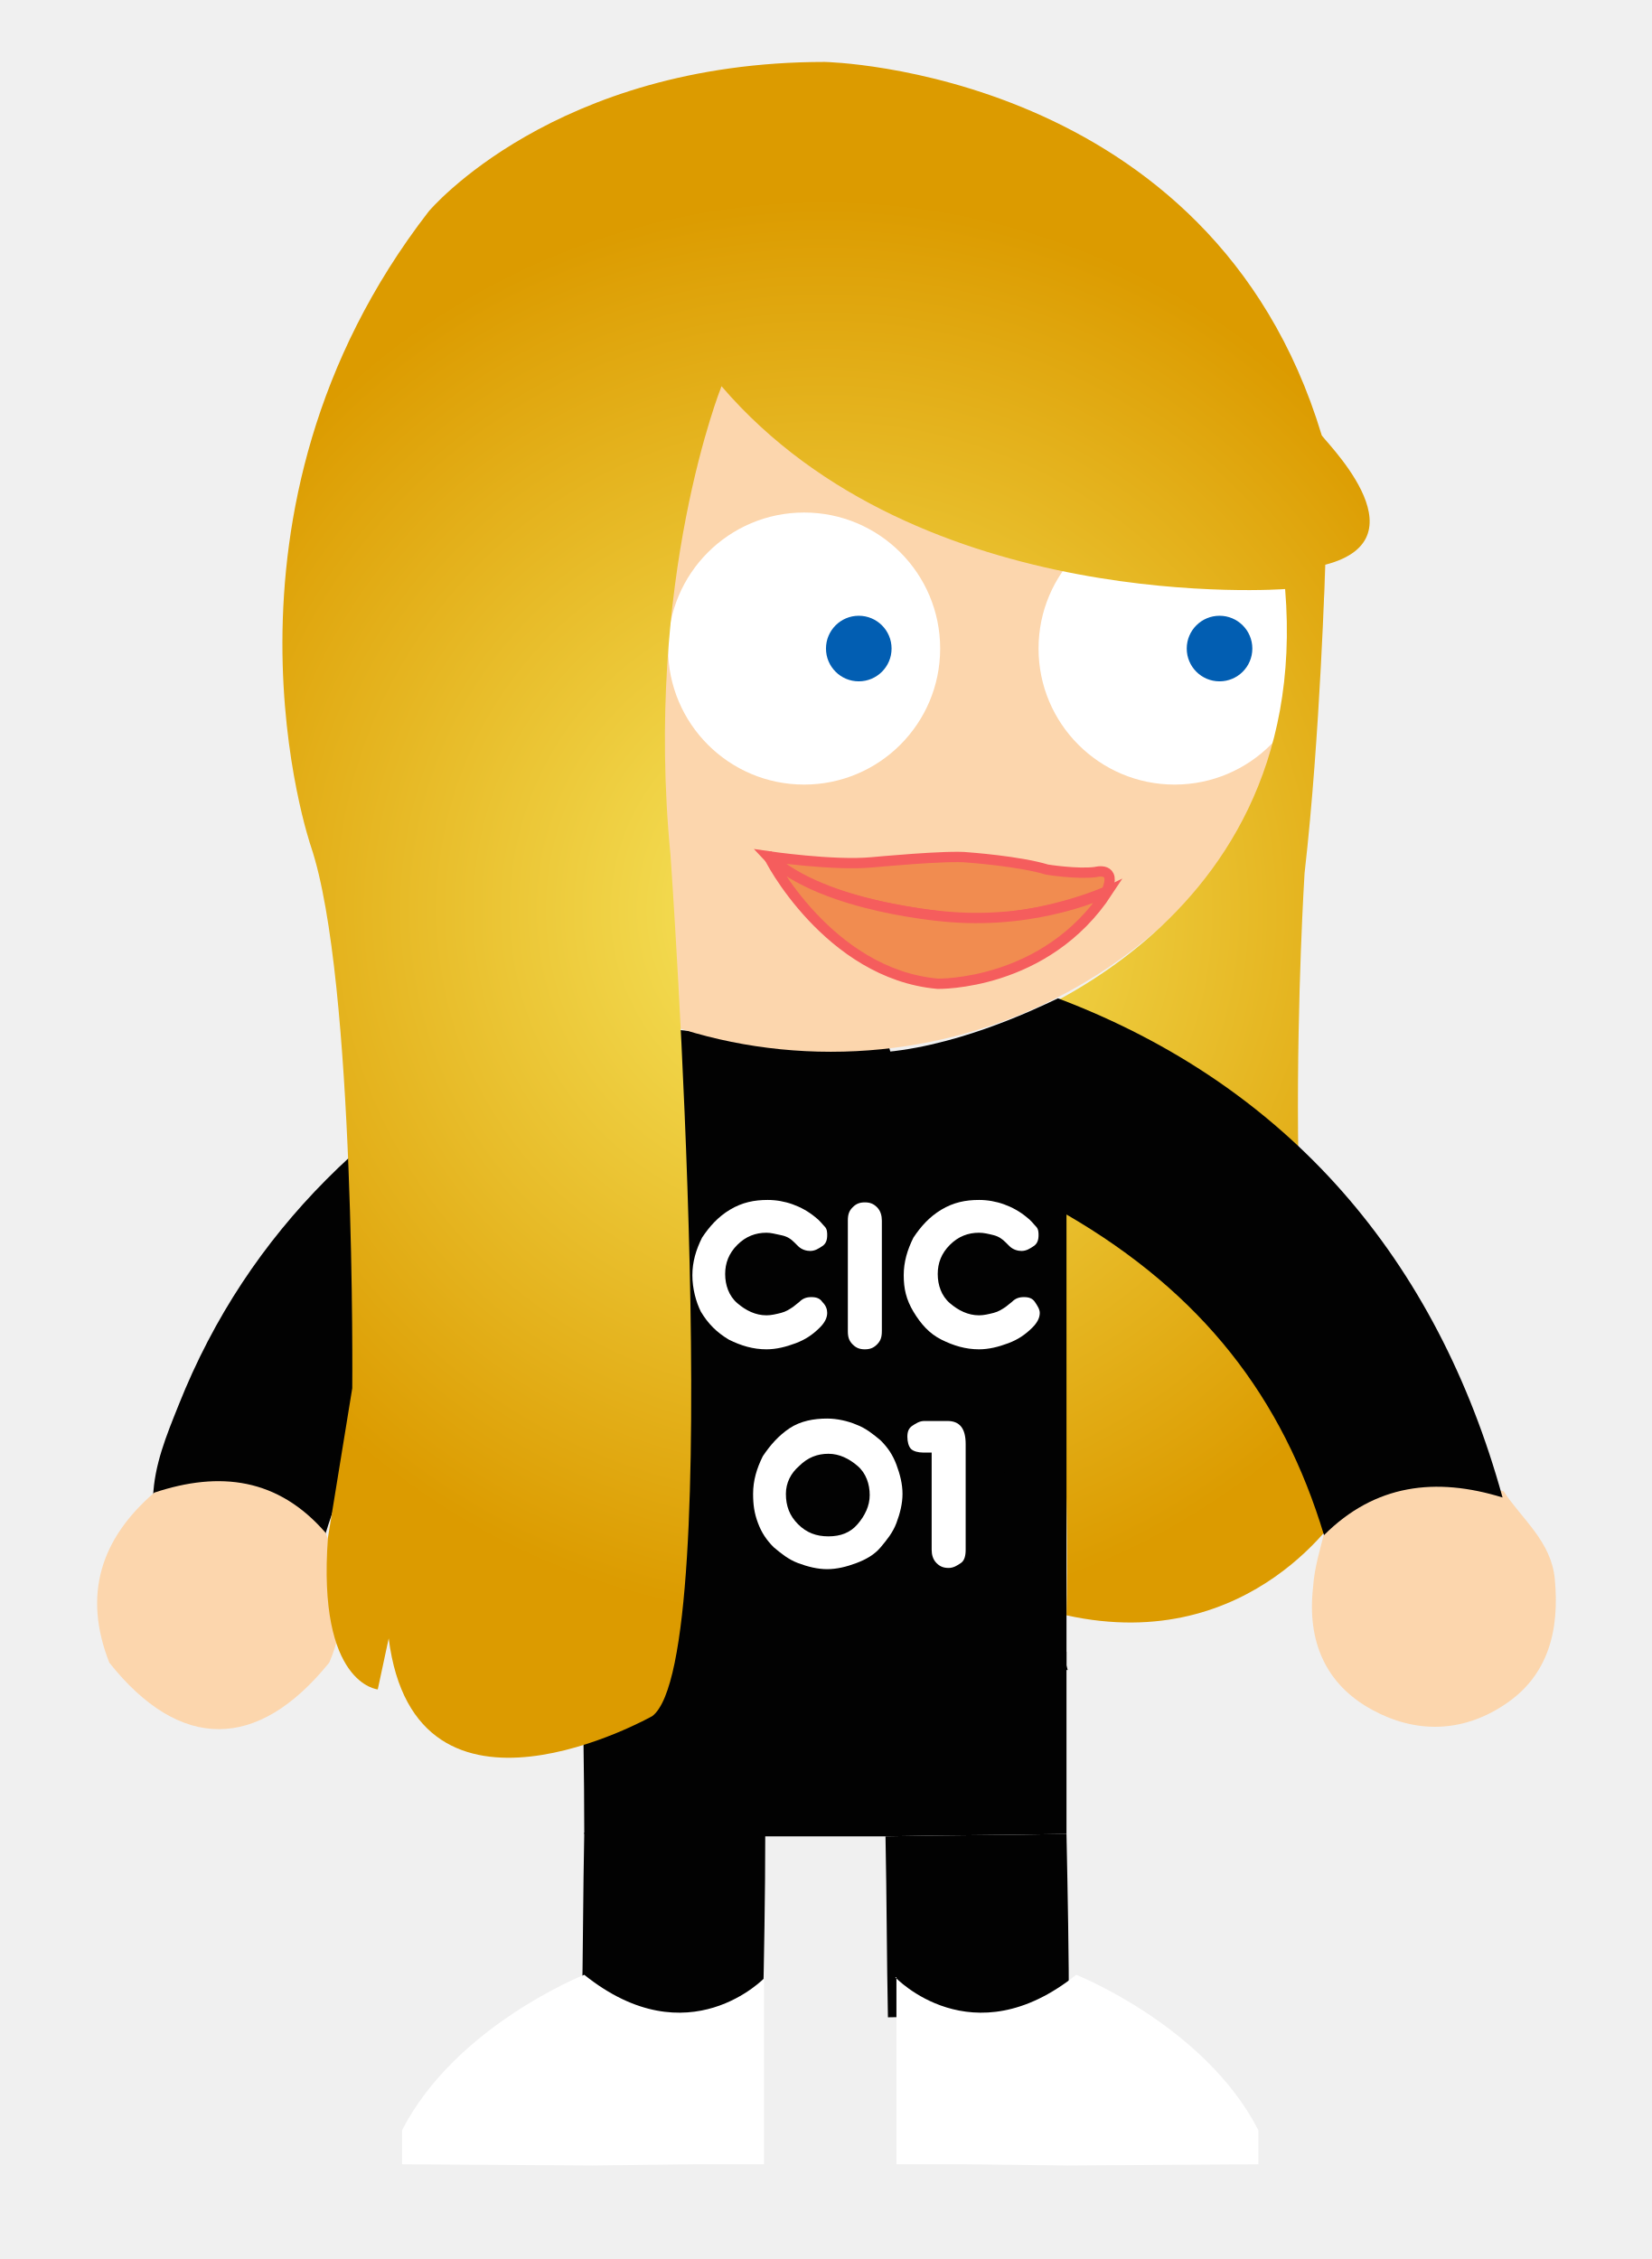
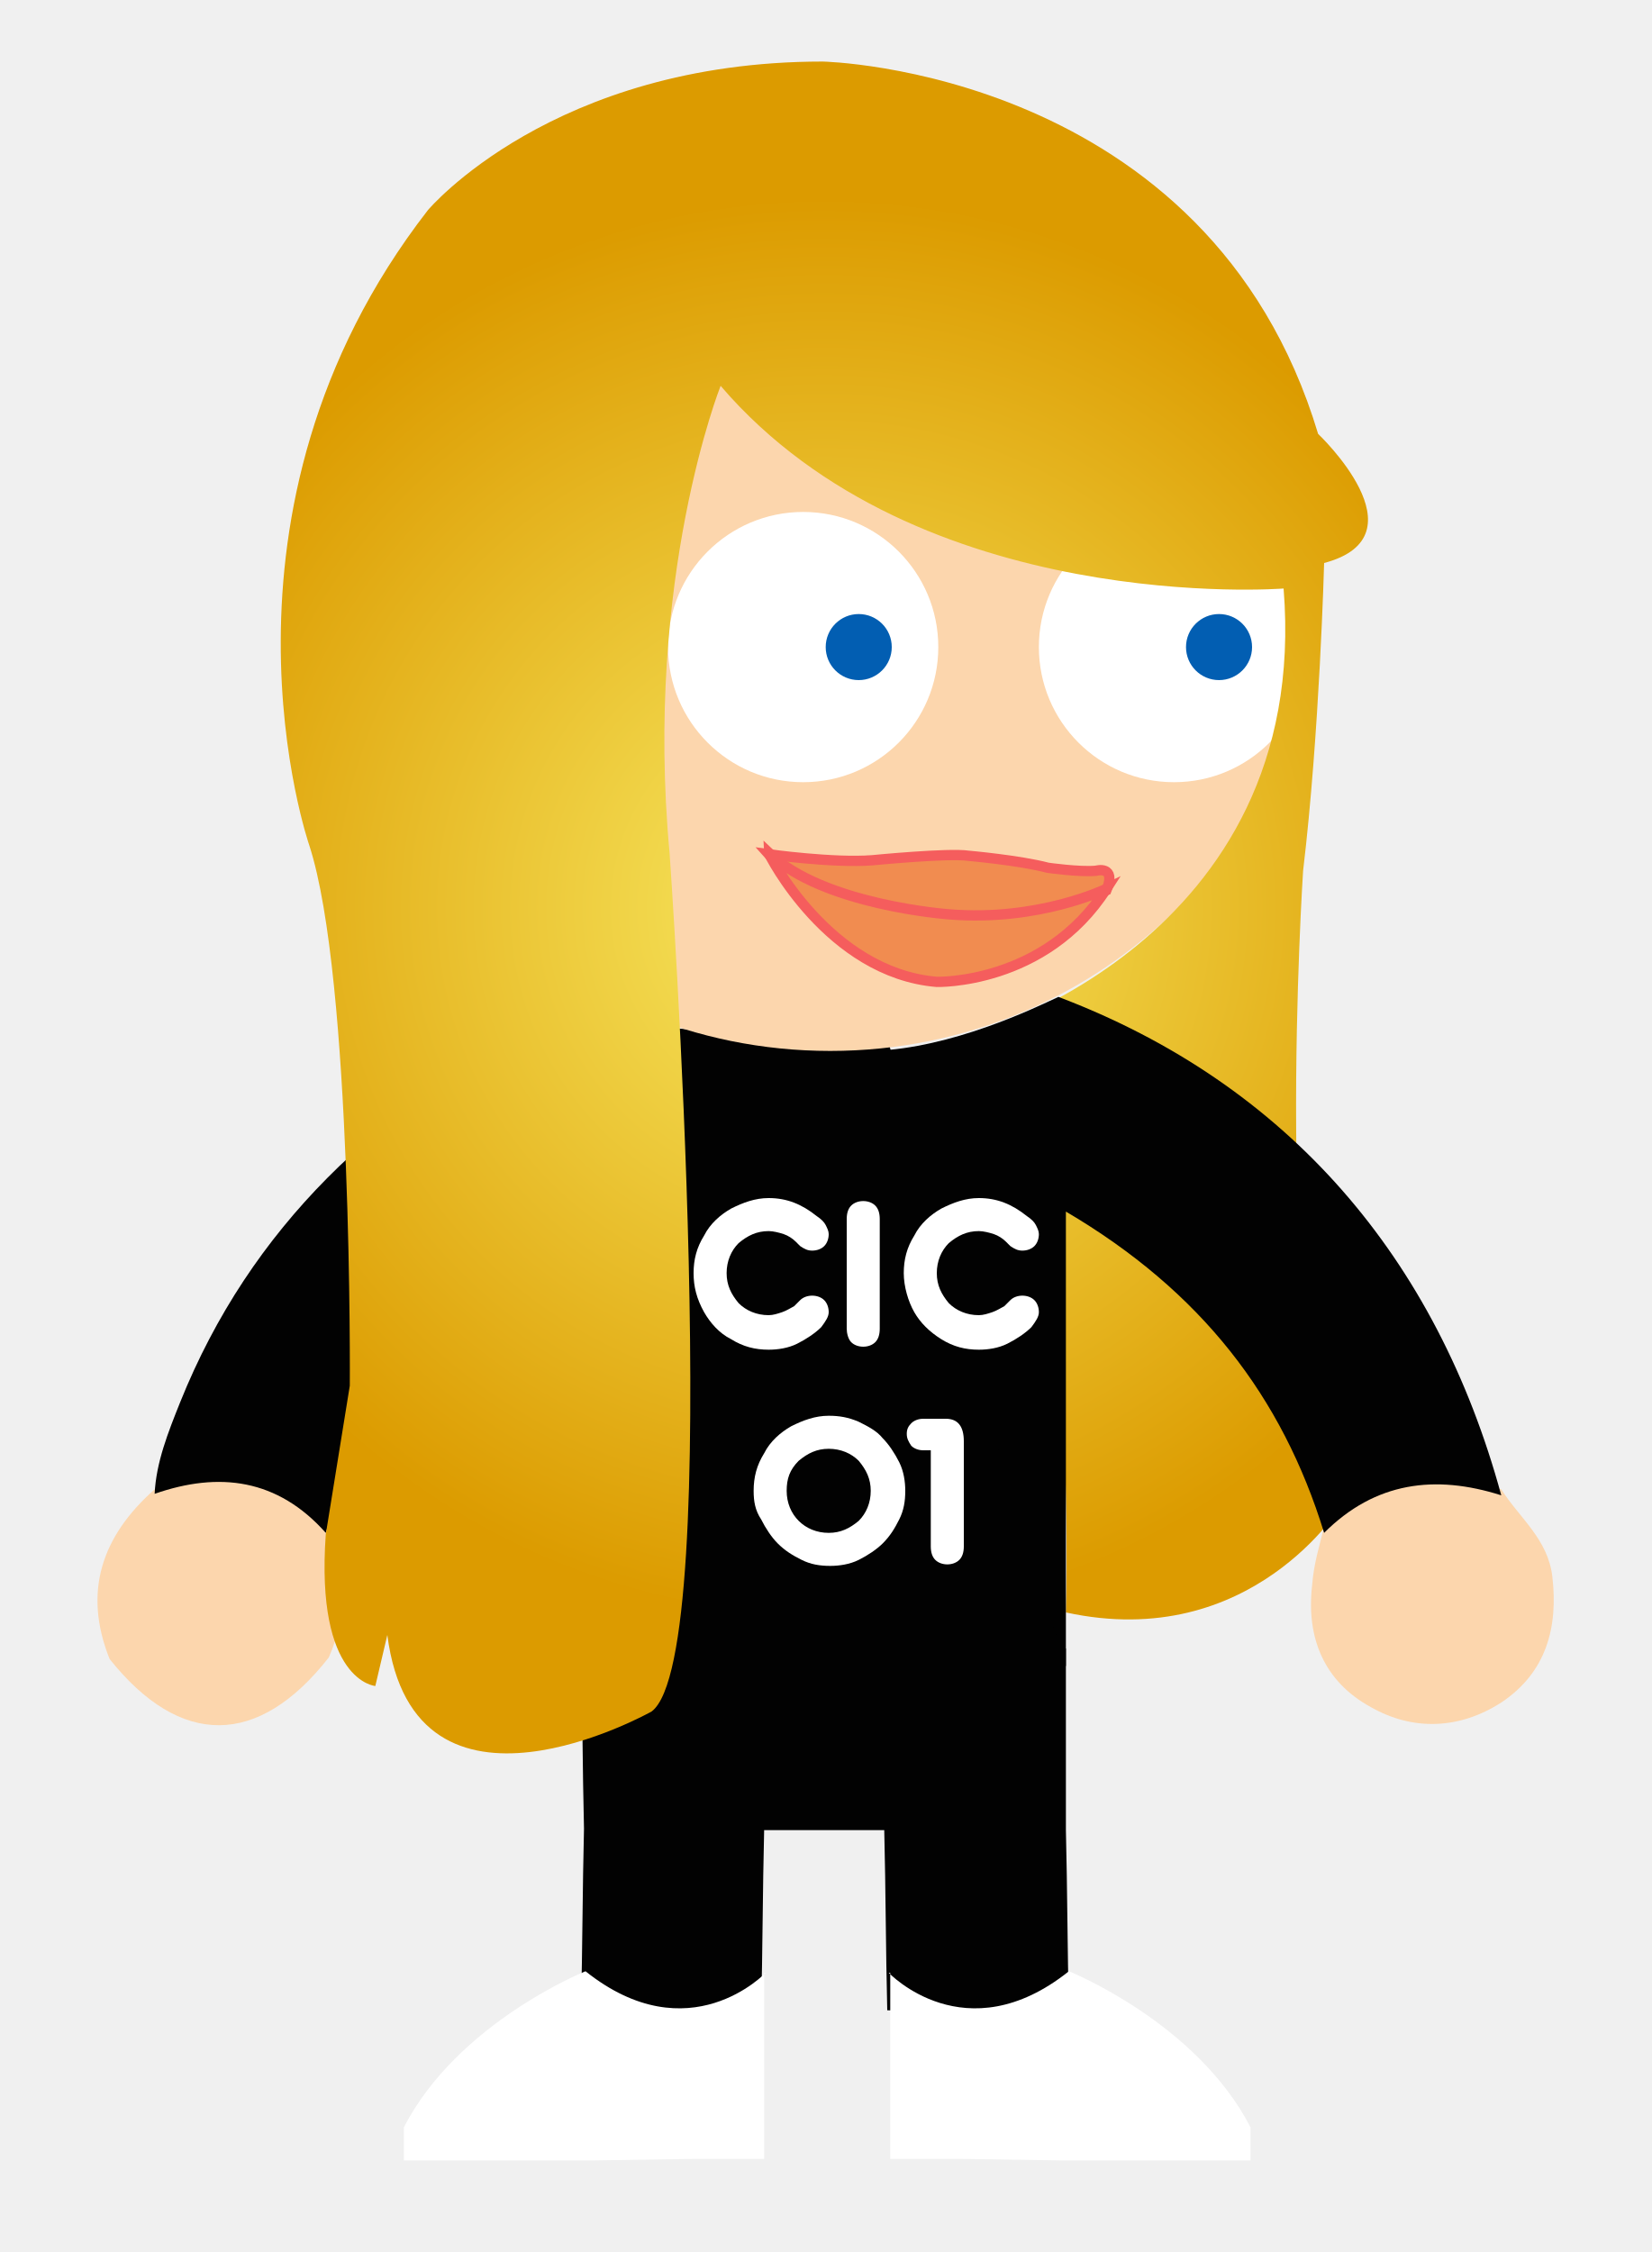
- <svg xmlns="http://www.w3.org/2000/svg" version="1.1" id="Layer_1" x="0px" y="0px" viewBox="0 0 136 186" enable-background="new 0 0 136 186" xml:space="preserve">
+ <svg xmlns="http://www.w3.org/2000/svg" version="1.1" id="Layer_1" x="0px" y="0px" viewBox="0 0 110 150" enable-background="new 0 0 110 150" xml:space="preserve">
  <g>
-     <path fill="#020202" d="M48,136.1C48,136.1,48,136,48,136.1C48,136,47.9,136,48,136.1C47.9,136,48,136.1,48,136.1z" />
-     <path fill="#020202" d="M72.9,85.2c-9.4,0.4-20.4-0.2-25.1-1.9c-0.3,0.1-0.7,0.2-1,0.3c-0.7,0.3-1.3,0.5-2,0.8c0,0,0.1-0.1,0.1-0.1   c-13.7,7-24.4,16.8-30.2,31.4c-1,2.5-2,4.9-2.1,7.6c5.4-1.8,10.2-1.2,14.1,3.3C30.1,115.3,37,106.8,48,100c0,13.1,0,25.3,0,37.5   c13.3,0,26.6,0,39.9,0" />
-   </g>
-   <path fill="#020202" d="M47.9,136c13.3,0,26.6,0,39.9,0c0,5,0,10,0,15c-5,0.1-9.9,0.1-14.9,0.2c-3.3,0-6.6,0-9.9,0  c-5-0.1-9.9-0.1-14.9-0.2C48.1,146,48,141,47.9,136z" />
-   <path fill="#FCD6AD" d="M109.1,125.9c4.2-4.2,9.2-4.8,14.7-3.1c1.5,2.3,3.9,4.1,4.2,7.2c0.4,4.2-0.5,8-4.2,10.4  c-3.5,2.3-7.3,2.3-10.8,0.4c-3.9-2.1-5.4-5.7-4.9-10.1C108.2,129.1,108.7,127.5,109.1,125.9z" />
-   <path fill="#FCD6AD" d="M9,136.9c-2.2-5.6-0.7-10.2,3.7-14c5.4-1.8,10.2-1.2,14.1,3.3c1.4,3.5,1.9,7.1,0.3,10.7  C21.2,144.2,14.8,144.2,9,136.9z" />
-   <path fill="#020202" d="M88,165.9c-5,0.1-9.9,0.1-14.9,0.2c-0.1-5-0.1-9.9-0.2-14.9c5-0.1,9.9-0.1,14.9-0.2  C87.9,155.9,88,160.9,88,165.9z" />
-   <path fill="#020202" d="M62.8,166c-5-0.1-9.9-0.1-14.9-0.2c0.1-5,0.1-9.9,0.2-14.9c5,0.1,9.9,0.1,14.9,0.2  C63,156.1,62.9,161.1,62.8,166z" />
-   <path fill="#020202" d="M68,87c4,0,8,0.1,12,0c4.4-0.1,2.8,3.2,3,5.3c0.2,2.2,0.7,4.9-3.1,4.7c-4.5-0.2-9,0-13.5,0  c-1.8,0-3.3,0-3.3,2.5c0,2.5,1.6,2.5,3.3,2.5c4.5,0,9,0.1,13.5,0c2.4-0.1,3.2,0.8,3.2,3.2c-0.1,6.2-0.1,12.3,0,18.5  c0,2.2-0.5,3.4-3,3.4c-8-0.1-16-0.1-24,0c-4.4,0-2.8-3.2-3-5.3c-0.2-2.2-0.7-4.9,3.1-4.7c4.5,0.2,9,0,13.5,0c1.8,0,3.3,0,3.3-2.5  c0-2.5-1.6-2.5-3.3-2.5c-4.5,0-9-0.1-13.5,0c-2.4,0.1-3.2-0.8-3.2-3.2c0.1-6.2,0.1-12.3,0-18.5c-0.1-2.7,1-3.5,3.6-3.4  C60.3,87.1,64.2,87,68,87z" />
-   <g>
-     <path fill="#ED2229" d="M42.4,81.8c-0.7,0.3-1.3,0.5-2,0.8C40.8,81.5,41.6,81.8,42.4,81.8z" />
-     <ellipse fill="#FCD6AD" cx="68.4" cy="46.3" rx="40.7" ry="40.3" />
-     <circle fill="#FFFFFF" cx="66.2" cy="53.4" r="11.2" />
-     <circle fill="#FFFFFF" cx="96.7" cy="53.4" r="11.2" />
-     <radialGradient id="SVGID_1_" cx="67.874" cy="74.935" r="58.672" gradientUnits="userSpaceOnUse">
-       <stop offset="0" style="stop-color:#F8E962" />
-       <stop offset="0.986" style="stop-color:#DC9C01" />
-       <stop offset="1" style="stop-color:#DC9B00" />
-     </radialGradient>
-     <path fill="url(#SVGID_1_)" d="M109.1,46.5c0,0-0.4,14-1.7,25.4c0,0-2.5,39.5,3.2,52.2c0,0-7.4,12.3-22.8,8.9   c0,0,1.2-39.5-7.9-47.6c0,0,28.3-7.7,25.9-36.9c0,0-30.1,2.3-46.4-16.7c0,0-6.4,15.9-4.2,38.6c0,0,4.7,66.2-1.5,70.9   c0,0-19.5,11-21.7-6.4l-0.9,4.2c0,0-5-0.4-4.1-12.5l2-12.3c0,0,0.3-33.6-3.4-44.6c0,0-9.5-27.5,9.7-52.3c0,0,10.3-12.3,32.6-12.3   c0,0,31.8,0.6,40.9,30.7C108.6,35.9,117.6,44.3,109.1,46.5z" />
-     <circle fill="#025EB2" cx="70.7" cy="53.4" r="2.7" />
-     <circle fill="#025EB2" cx="100.4" cy="53.4" r="2.7" />
-     <path fill="#F18C50" stroke="#F55D5D" stroke-width="0.849" stroke-miterlimit="10" d="M63.2,70.5c0,0,5.4,0.8,8.6,0.5   c0,0,6.3-0.6,7.9-0.4c0,0,4.2,0.3,6.5,1c0,0,2.5,0.4,4,0.2c0,0,1.8-0.5,0.9,1.6c0,0-5.1,2.3-11.3,2.3   C79.8,75.7,67.3,74.9,63.2,70.5z" />
-     <path fill="#F18C50" stroke="#F55D5D" stroke-width="0.849" stroke-miterlimit="10" d="M77.2,81c0,0,8.9,0.2,14-7.6   c0,0-5.5,2.7-13,2.1c0,0-10.4-0.7-14.9-5C63.2,70.5,68.2,80.2,77.2,81z" />
-   </g>
-   <path fill="#020202" d="M87.8,137.5c0-12.2,0-24.4,0-37.5c11.2,6.5,17.8,15.1,21.2,26.4c4.2-4.2,9.2-4.8,14.7-3.1  c-5.4-19.6-17.6-33.9-36.6-41.1c-2.1,1-8.8,4.2-15.3,4.5" />
-   <path fill="#FFFFFF" d="M63,162.8c0,0-6.3,6.7-14.9-0.2c0,0-10.6,4.2-15,12.8v2.8l15.7,0.1l8.3-0.1l5.8,0V162.8z" />
-   <path fill="#FFFFFF" d="M73.7,162.8c0,0,6.3,6.7,14.9-0.2c0,0,10.6,4.2,15,12.8v2.8l-15.7,0.1l-8.3-0.1l-5.8,0V162.8z" />
-   <g>
-     <path fill="#FFFFFF" d="M57,105c0-1.1,0.3-2.1,0.8-3.1c0.6-0.9,1.3-1.7,2.3-2.3c1-0.6,2-0.8,3.1-0.8c1.4,0,2.8,0.5,3.9,1.4   c0.4,0.3,0.6,0.6,0.8,0.8s0.2,0.5,0.2,0.7c0,0.4-0.1,0.7-0.4,0.9s-0.6,0.4-1,0.4c-0.3,0-0.7-0.1-1-0.4l-0.3-0.3   c-0.3-0.3-0.6-0.5-1.1-0.6s-0.8-0.2-1.2-0.2c-0.9,0-1.7,0.3-2.4,1s-1,1.5-1,2.4c0,0.9,0.3,1.8,1,2.4s1.5,1,2.4,1   c0.4,0,0.8-0.1,1.2-0.2s0.7-0.3,1-0.5l0.5-0.4c0.3-0.3,0.6-0.4,1-0.4c0.4,0,0.7,0.1,0.9,0.4c0.3,0.3,0.4,0.6,0.4,0.9   c0,0.4-0.2,0.8-0.6,1.2c-0.6,0.6-1.2,1-2,1.3s-1.6,0.5-2.4,0.5c-1.1,0-2.1-0.3-3.1-0.8c-1-0.6-1.7-1.3-2.3-2.3   C57.3,107.2,57,106.1,57,105z" />
-     <path fill="#FFFFFF" d="M69.8,109.6v-0.3v-8.5v-0.3c0-0.5,0.1-0.8,0.4-1.1s0.6-0.4,1-0.4s0.7,0.1,1,0.4s0.4,0.7,0.4,1.1v0.3v8.5   v0.3c0,0.5-0.1,0.8-0.4,1.1s-0.6,0.4-1,0.4s-0.7-0.1-1-0.4S69.8,110.1,69.8,109.6z" />
-     <path fill="#FFFFFF" d="M74.4,105c0-1.1,0.3-2.1,0.8-3.1c0.6-0.9,1.3-1.7,2.3-2.3c1-0.6,2-0.8,3.1-0.8c1.4,0,2.8,0.5,3.9,1.4   c0.4,0.3,0.6,0.6,0.8,0.8s0.2,0.5,0.2,0.7c0,0.4-0.1,0.7-0.4,0.9s-0.6,0.4-1,0.4c-0.3,0-0.7-0.1-1-0.4l-0.3-0.3   c-0.3-0.3-0.6-0.5-1-0.6s-0.8-0.2-1.2-0.2c-0.9,0-1.7,0.3-2.4,1s-1,1.5-1,2.4c0,0.9,0.3,1.8,1,2.4s1.5,1,2.4,1   c0.4,0,0.8-0.1,1.2-0.2s0.7-0.3,1-0.5l0.5-0.4c0.3-0.3,0.6-0.4,1-0.4c0.4,0,0.7,0.1,0.9,0.4s0.4,0.6,0.4,0.9c0,0.4-0.2,0.8-0.6,1.2   c-0.6,0.6-1.2,1-2,1.3s-1.6,0.5-2.4,0.5c-1.1,0-2.1-0.3-3.1-0.8s-1.7-1.3-2.3-2.3S74.4,106.1,74.4,105z" />
-     <path fill="#FFFFFF" d="M62,123c0-1.1,0.3-2.1,0.8-3.1c0.6-0.9,1.3-1.7,2.2-2.3c0.9-0.6,2-0.8,3.1-0.8c0.8,0,1.7,0.2,2.4,0.5   c0.8,0.3,1.4,0.8,2,1.3c0.6,0.6,1,1.2,1.3,2s0.5,1.6,0.5,2.4s-0.2,1.6-0.5,2.4c-0.3,0.8-0.8,1.4-1.3,2s-1.2,1-2,1.3   s-1.6,0.5-2.4,0.5s-1.6-0.2-2.4-0.5c-0.8-0.3-1.4-0.8-2-1.3c-0.6-0.6-1-1.2-1.3-2S62,123.9,62,123z M64.7,123c0,1,0.3,1.8,1,2.5   c0.7,0.7,1.5,1,2.5,1c1,0,1.8-0.3,2.4-1s1-1.5,1-2.4c0-0.9-0.3-1.8-1-2.4s-1.5-1-2.4-1c-0.9,0-1.7,0.3-2.4,1   C65.1,121.3,64.7,122.1,64.7,123z" />
-     <path fill="#FFFFFF" d="M74.7,118.3c0-0.4,0.1-0.7,0.4-0.9s0.6-0.4,1-0.4h0.3H78c1,0,1.5,0.6,1.5,1.9v8.4v0.3   c0,0.5-0.1,0.9-0.4,1.1s-0.6,0.4-1,0.4c-0.4,0-0.7-0.1-1-0.4s-0.4-0.7-0.4-1.1v-0.3v-7.7l-0.4,0h-0.3c-0.4,0-0.8-0.1-1-0.3   S74.7,118.7,74.7,118.3z" />
+     <path fill="#020202" d="M38.8,109.9C38.8,109.8,38.8,109.8,38.8,109.9C38.8,109.8,38.8,109.8,38.8,109.9L38.8,109.9z" />
+     <path fill="#FCD6AD" d="M88.2,101.7c3.4-3.4,7.4-3.9,11.8-2.5c1.2,1.9,3.1,3.3,3.4,5.8c0.4,3.4-0.4,6.4-3.4,8.4   c-2.8,1.8-5.9,1.9-8.7,0.3c-3.1-1.7-4.3-4.6-3.9-8.1C87.5,104.2,87.9,102.9,88.2,101.7z" />
+     <path fill="#FCD6AD" d="M7.3,110.5c-1.8-4.5-0.5-8.2,3-11.3c4.3-1.5,8.2-1,11.4,2.6c1.1,2.9,1.5,5.7,0.2,8.6   C17.2,116.4,12,116.4,7.3,110.5z" />
+     <path fill="#020202" d="M71.2,133.9c-0.1-4-0.1-8-0.2-12c0-3.6,0-7.2,0-10.9l0,0v0c0-0.4,0-0.8,0-1.2c-0.1,0-0.2,0-0.3,0L59,68.8   c-7.6,0.3-16.5-0.1-20.3-1.5c-0.3,0.1-0.5,0.2-0.8,0.3c-0.5,0.2-1,0.4-1.6,0.6l0.1-0.1c-11.1,5.6-19.7,13.6-24.4,25.3   c-0.8,2-1.6,4-1.7,6.1c4.3-1.5,8.2-1,11.4,2.6c2.7-9.2,8.3-16,17.1-21.5c0,10.2,0,19.7,0,29.1c0,0,0,0-0.1,0   c0.1,4,0.1,8.1,0.2,12.1c-0.1,4-0.1,8-0.2,12c4,0,8,0.1,12,0.1c0.1-4,0.1-8,0.2-12c2.7,0,5.3,0,8,0c0.1,4,0.1,8,0.2,12   C63.2,134,67.2,133.9,71.2,133.9z" />
+     <g>
+       <path fill="#ED2229" d="M34.3,66.1c-0.5,0.2-1.1,0.4-1.6,0.6C33,65.8,33.7,66.1,34.3,66.1z" />
+       <ellipse fill="#FCD6AD" cx="55.3" cy="37.4" rx="32.8" ry="32.6" />
+       <circle fill="#FFFFFF" cx="53.5" cy="43.1" r="9" />
+       <circle fill="#FFFFFF" cx="78.2" cy="43.1" r="9" />
+       <radialGradient id="SVGID_1_" cx="54.9" cy="60.477" r="47.377" gradientUnits="userSpaceOnUse">
+         <stop offset="0" style="stop-color:#F8E962" />
+         <stop offset="0.986" style="stop-color:#DC9C01" />
+         <stop offset="1" style="stop-color:#DC9B00" />
+       </radialGradient>
+       <path fill="url(#SVGID_1_)" d="M88.2,37.5c0,0-0.3,11.3-1.4,20.5c0,0-2.1,31.9,2.6,42.2c0,0-6,9.9-18.4,7.2c0,0,1-31.9-6.4-38.4    c0,0,22.8-6.2,20.9-29.8c0,0-24.3,1.9-37.5-13.5c0,0-5.1,12.8-3.4,31.1c0,0,3.8,53.5-1.2,57.2c0,0-15.8,8.9-17.6-5.1l-0.8,3.4    c0,0-4-0.3-3.3-10.1l1.6-9.9c0,0,0.2-27.1-2.7-36c0,0-7.7-22.2,7.9-42.3c0,0,8.3-9.9,26.3-9.9c0,0,25.7,0.5,33,24.8    C87.8,28.9,95,35.7,88.2,37.5z" />
+       <circle fill="#025EB2" cx="57.2" cy="43.1" r="2.2" />
+       <circle fill="#025EB2" cx="81.2" cy="43.1" r="2.2" />
+       <path fill="#F18C50" stroke="#F55D5D" stroke-width="0.685" stroke-miterlimit="10" d="M51.2,56.9c0,0,4.3,0.6,6.9,0.4    c0,0,5.1-0.5,6.4-0.3c0,0,3.4,0.3,5.3,0.8c0,0,2.1,0.3,3.2,0.2c0,0,1.4-0.4,0.7,1.3c0,0-4.2,1.9-9.2,1.8    C64.6,61.1,54.4,60.5,51.2,56.9z" />
+       <path fill="#F18C50" stroke="#F55D5D" stroke-width="0.685" stroke-miterlimit="10" d="M62.4,65.4c0,0,7.2,0.2,11.3-6.2    c0,0-4.5,2.2-10.5,1.7c0,0-8.4-0.6-12-4.1C51.2,56.9,55.2,64.8,62.4,65.4z" />
+     </g>
+     <path fill="#020202" d="M71,111c0-9.9,0-19.7,0-30.3C80,86,85.4,93,88.2,102.1c3.4-3.4,7.4-3.9,11.8-2.5   c-4.3-15.8-14.2-27.4-29.5-33.2c-1.7,0.8-7.1,3.4-12.3,3.6" />
+     <path fill="#FFFFFF" d="M51,131.4c0,0-5.1,5.4-12-0.1c0,0-8.5,3.4-12.1,10.4v2.2l12.6,0l6.7-0.1l4.7,0V131.4z" />
+     <path fill="#FFFFFF" d="M59.2,131.4c0,0,5.1,5.4,12-0.1c0,0,8.5,3.4,12.1,10.4v2.2l-12.6,0l-6.7-0.1l-4.7,0V131.4z" />
+     <g>
+       <path fill="#FFFFFF" d="M46.2,84.8c0-0.9,0.2-1.7,0.7-2.5c0.4-0.8,1.1-1.4,1.8-1.8c0.8-0.4,1.6-0.7,2.5-0.7c1.2,0,2.2,0.4,3.2,1.2    c0.3,0.2,0.5,0.4,0.6,0.6c0.1,0.2,0.2,0.4,0.2,0.6c0,0.3-0.1,0.6-0.3,0.8c-0.2,0.2-0.5,0.3-0.8,0.3c-0.3,0-0.5-0.1-0.8-0.3    L53,82.7c-0.2-0.2-0.5-0.4-0.8-0.5c-0.3-0.1-0.7-0.2-1-0.2c-0.8,0-1.4,0.3-2,0.8c-0.5,0.5-0.8,1.2-0.8,2c0,0.8,0.3,1.4,0.8,2    c0.5,0.5,1.2,0.8,2,0.8c0.3,0,0.6-0.1,0.9-0.2s0.6-0.3,0.8-0.4l0.4-0.4c0.2-0.2,0.5-0.3,0.8-0.3c0.3,0,0.6,0.1,0.8,0.3    c0.2,0.2,0.3,0.5,0.3,0.8c0,0.3-0.2,0.6-0.5,1c-0.4,0.4-1,0.8-1.6,1.1c-0.6,0.3-1.3,0.4-1.9,0.4c-0.9,0-1.7-0.2-2.5-0.7    c-0.8-0.4-1.4-1.1-1.8-1.8C46.4,86.5,46.2,85.7,46.2,84.8z" />
+       <path fill="#FFFFFF" d="M56.4,88.5v-0.2v-6.9v-0.2c0-0.4,0.1-0.7,0.3-0.9c0.2-0.2,0.5-0.3,0.8-0.3c0.3,0,0.6,0.1,0.8,0.3    c0.2,0.2,0.3,0.5,0.3,0.9v0.2v6.9v0.2c0,0.4-0.1,0.7-0.3,0.9c-0.2,0.2-0.5,0.3-0.8,0.3c-0.3,0-0.6-0.1-0.8-0.3    S56.4,88.8,56.4,88.5z" />
+       <path fill="#FFFFFF" d="M60.2,84.8c0-0.9,0.2-1.7,0.7-2.5c0.4-0.8,1.1-1.4,1.8-1.8c0.8-0.4,1.6-0.7,2.5-0.7c1.2,0,2.2,0.4,3.2,1.2    c0.3,0.2,0.5,0.4,0.6,0.6c0.1,0.2,0.2,0.4,0.2,0.6c0,0.3-0.1,0.6-0.3,0.8c-0.2,0.2-0.5,0.3-0.8,0.3c-0.3,0-0.5-0.1-0.8-0.3    L67,82.7c-0.2-0.2-0.5-0.4-0.8-0.5c-0.3-0.1-0.7-0.2-1-0.2c-0.8,0-1.4,0.3-2,0.8c-0.5,0.5-0.8,1.2-0.8,2c0,0.8,0.3,1.4,0.8,2    c0.5,0.5,1.2,0.8,2,0.8c0.3,0,0.6-0.1,0.9-0.2s0.6-0.3,0.8-0.4l0.4-0.4c0.2-0.2,0.5-0.3,0.8-0.3c0.3,0,0.6,0.1,0.8,0.3    s0.3,0.5,0.3,0.8c0,0.3-0.2,0.6-0.5,1c-0.4,0.4-1,0.8-1.6,1.1c-0.6,0.3-1.3,0.4-1.9,0.4c-0.9,0-1.7-0.2-2.5-0.7s-1.4-1.1-1.8-1.8    S60.2,85.7,60.2,84.8z" />
+       <path fill="#FFFFFF" d="M50.2,99.3c0-0.9,0.2-1.7,0.7-2.5c0.4-0.8,1.1-1.4,1.8-1.8c0.8-0.4,1.6-0.7,2.5-0.7c0.7,0,1.3,0.1,2,0.4    c0.6,0.3,1.2,0.6,1.6,1.1c0.4,0.4,0.8,1,1.1,1.6c0.3,0.6,0.4,1.3,0.4,1.9c0,0.7-0.1,1.3-0.4,1.9c-0.3,0.6-0.6,1.1-1.1,1.6    c-0.4,0.4-1,0.8-1.6,1.1c-0.6,0.3-1.3,0.4-1.9,0.4c-0.7,0-1.3-0.1-1.9-0.4c-0.6-0.3-1.1-0.6-1.6-1.1c-0.4-0.4-0.8-1-1.1-1.6    C50.3,100.6,50.2,100,50.2,99.3z M52.4,99.3c0,0.8,0.3,1.5,0.8,2c0.5,0.5,1.2,0.8,2,0.8c0.8,0,1.4-0.3,2-0.8    c0.5-0.5,0.8-1.2,0.8-2c0-0.8-0.3-1.4-0.8-2c-0.5-0.5-1.2-0.8-2-0.8c-0.8,0-1.4,0.3-2,0.8C52.6,97.9,52.4,98.5,52.4,99.3z" />
+       <path fill="#FFFFFF" d="M60.4,95.5c0-0.3,0.1-0.5,0.3-0.7c0.2-0.2,0.5-0.3,0.8-0.3h0.2h1.3c0.8,0,1.2,0.5,1.2,1.5v6.8v0.2    c0,0.4-0.1,0.7-0.3,0.9s-0.5,0.3-0.8,0.3c-0.3,0-0.6-0.1-0.8-0.3c-0.2-0.2-0.3-0.5-0.3-0.9v-0.2v-6.2l-0.3,0h-0.2    c-0.3,0-0.6-0.1-0.8-0.3C60.5,96,60.4,95.8,60.4,95.5z" />
+     </g>
  </g>
</svg>
